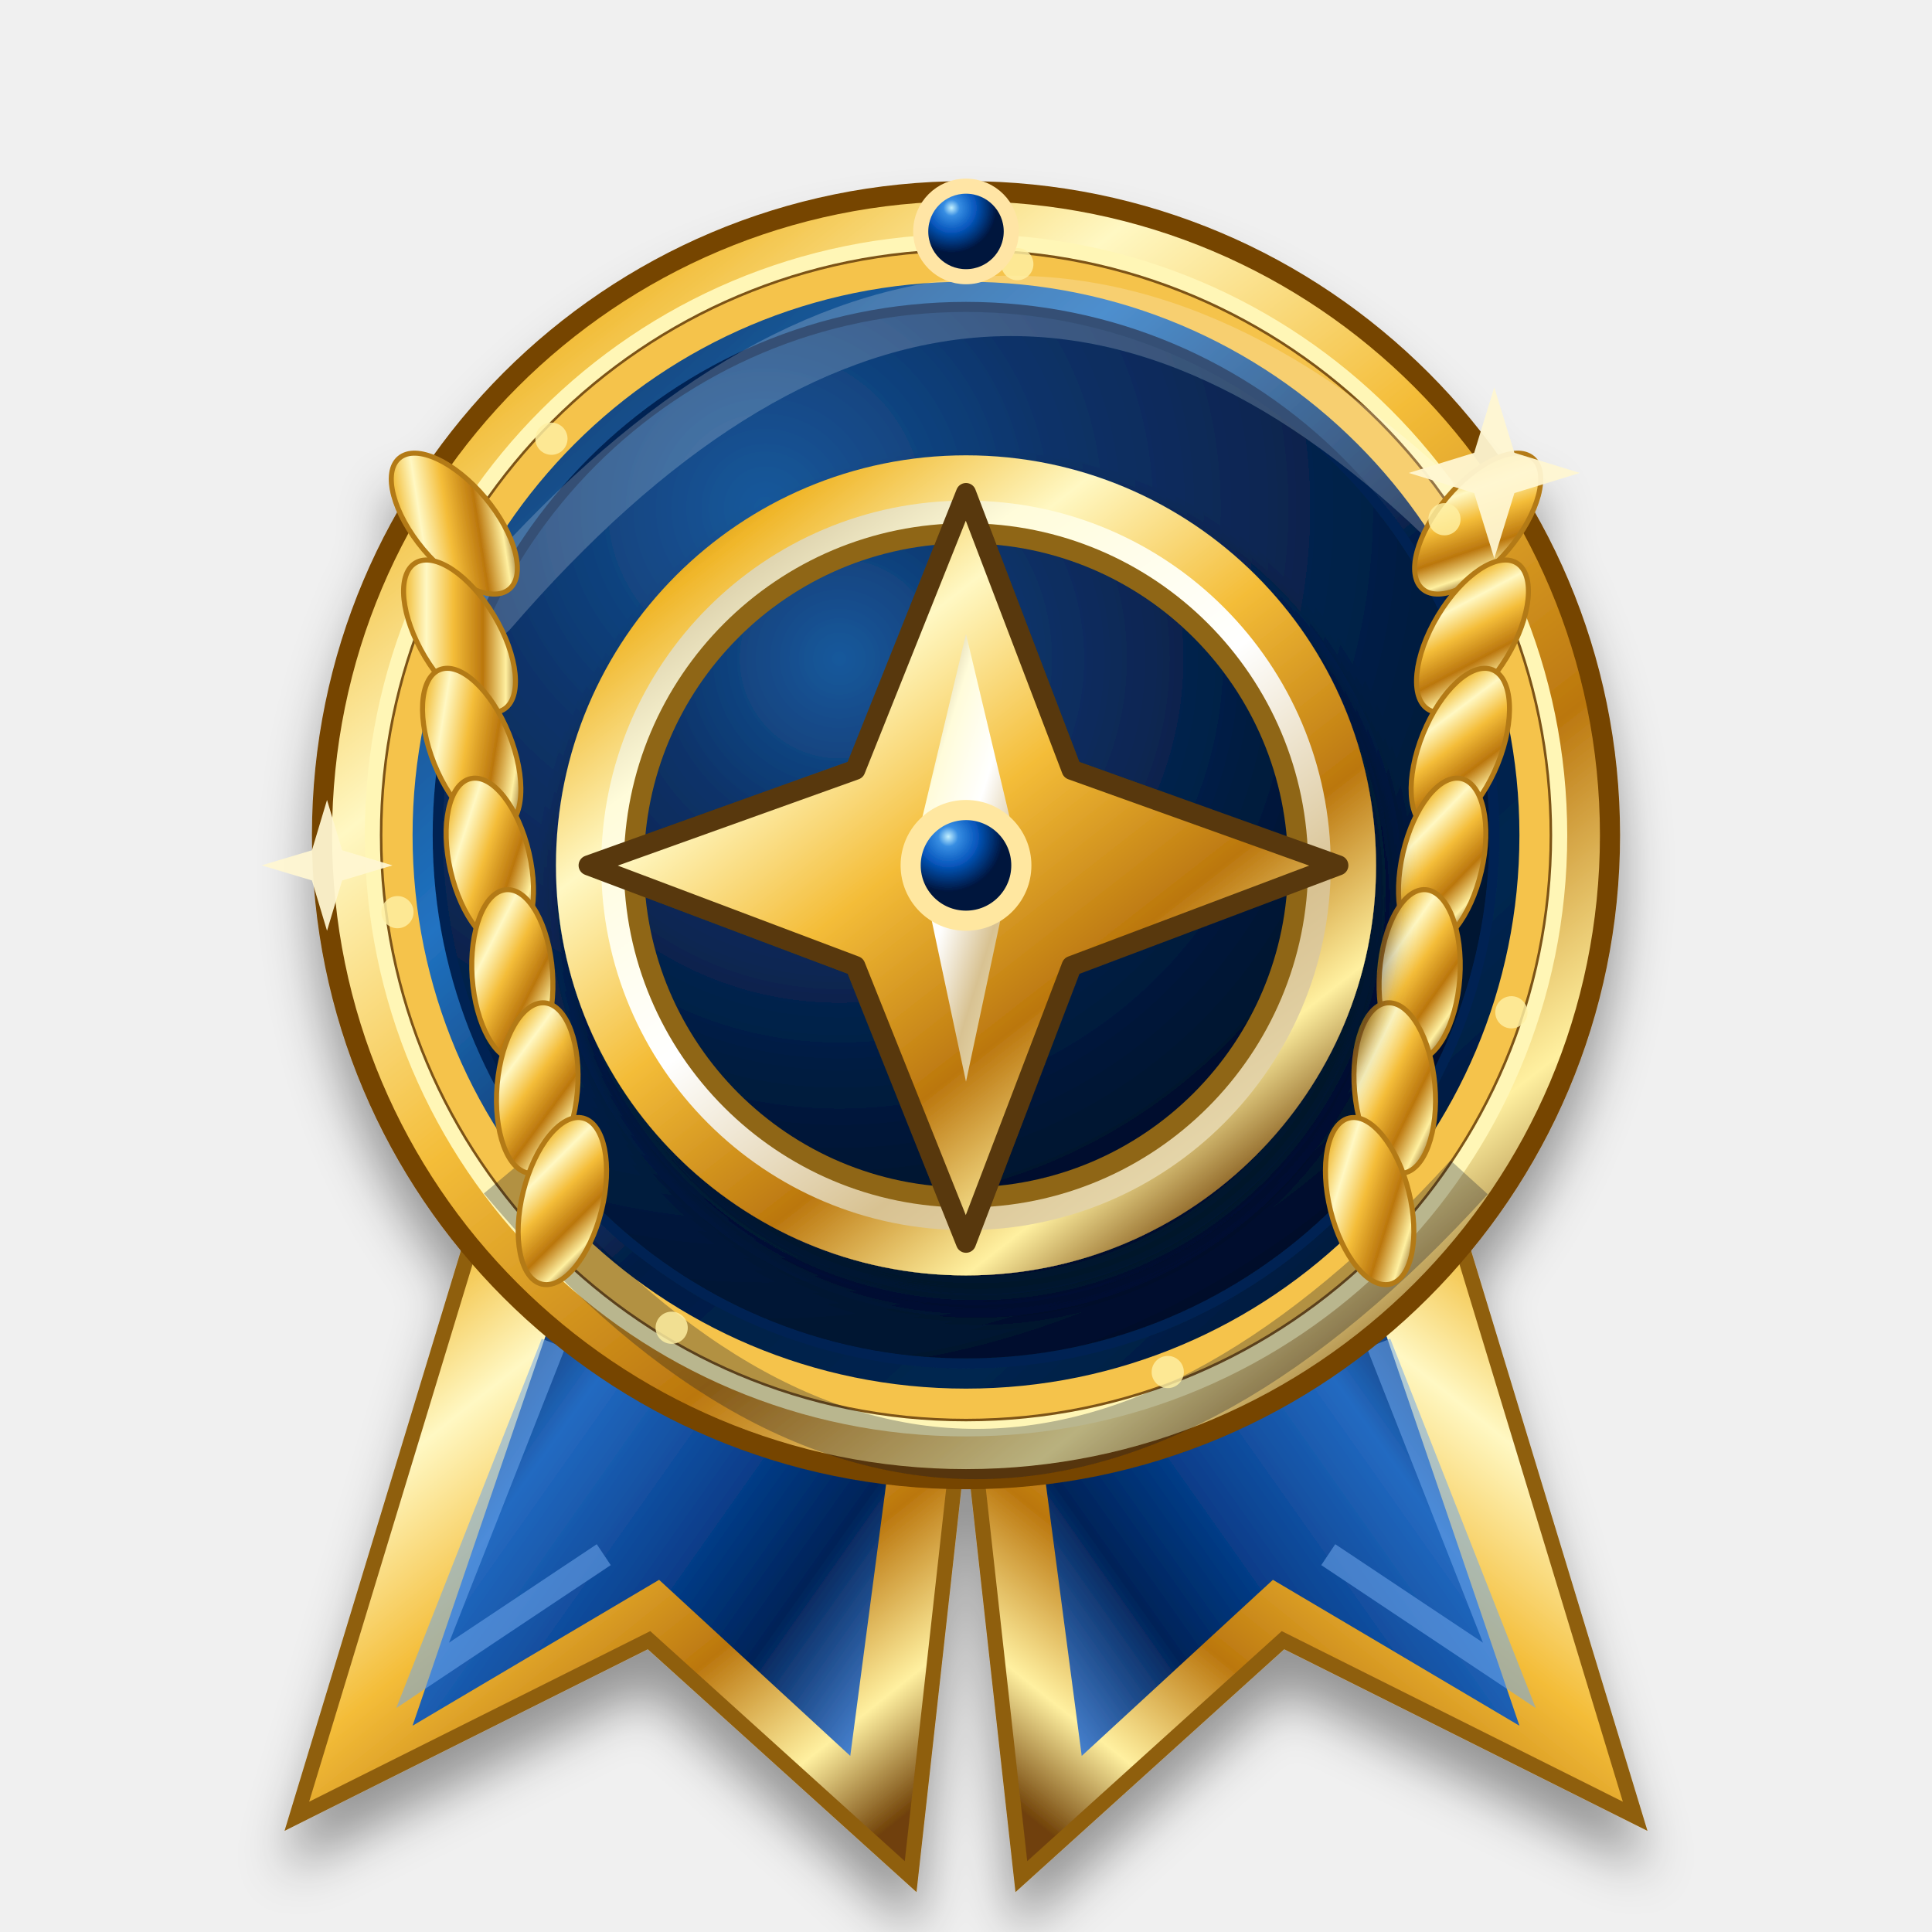
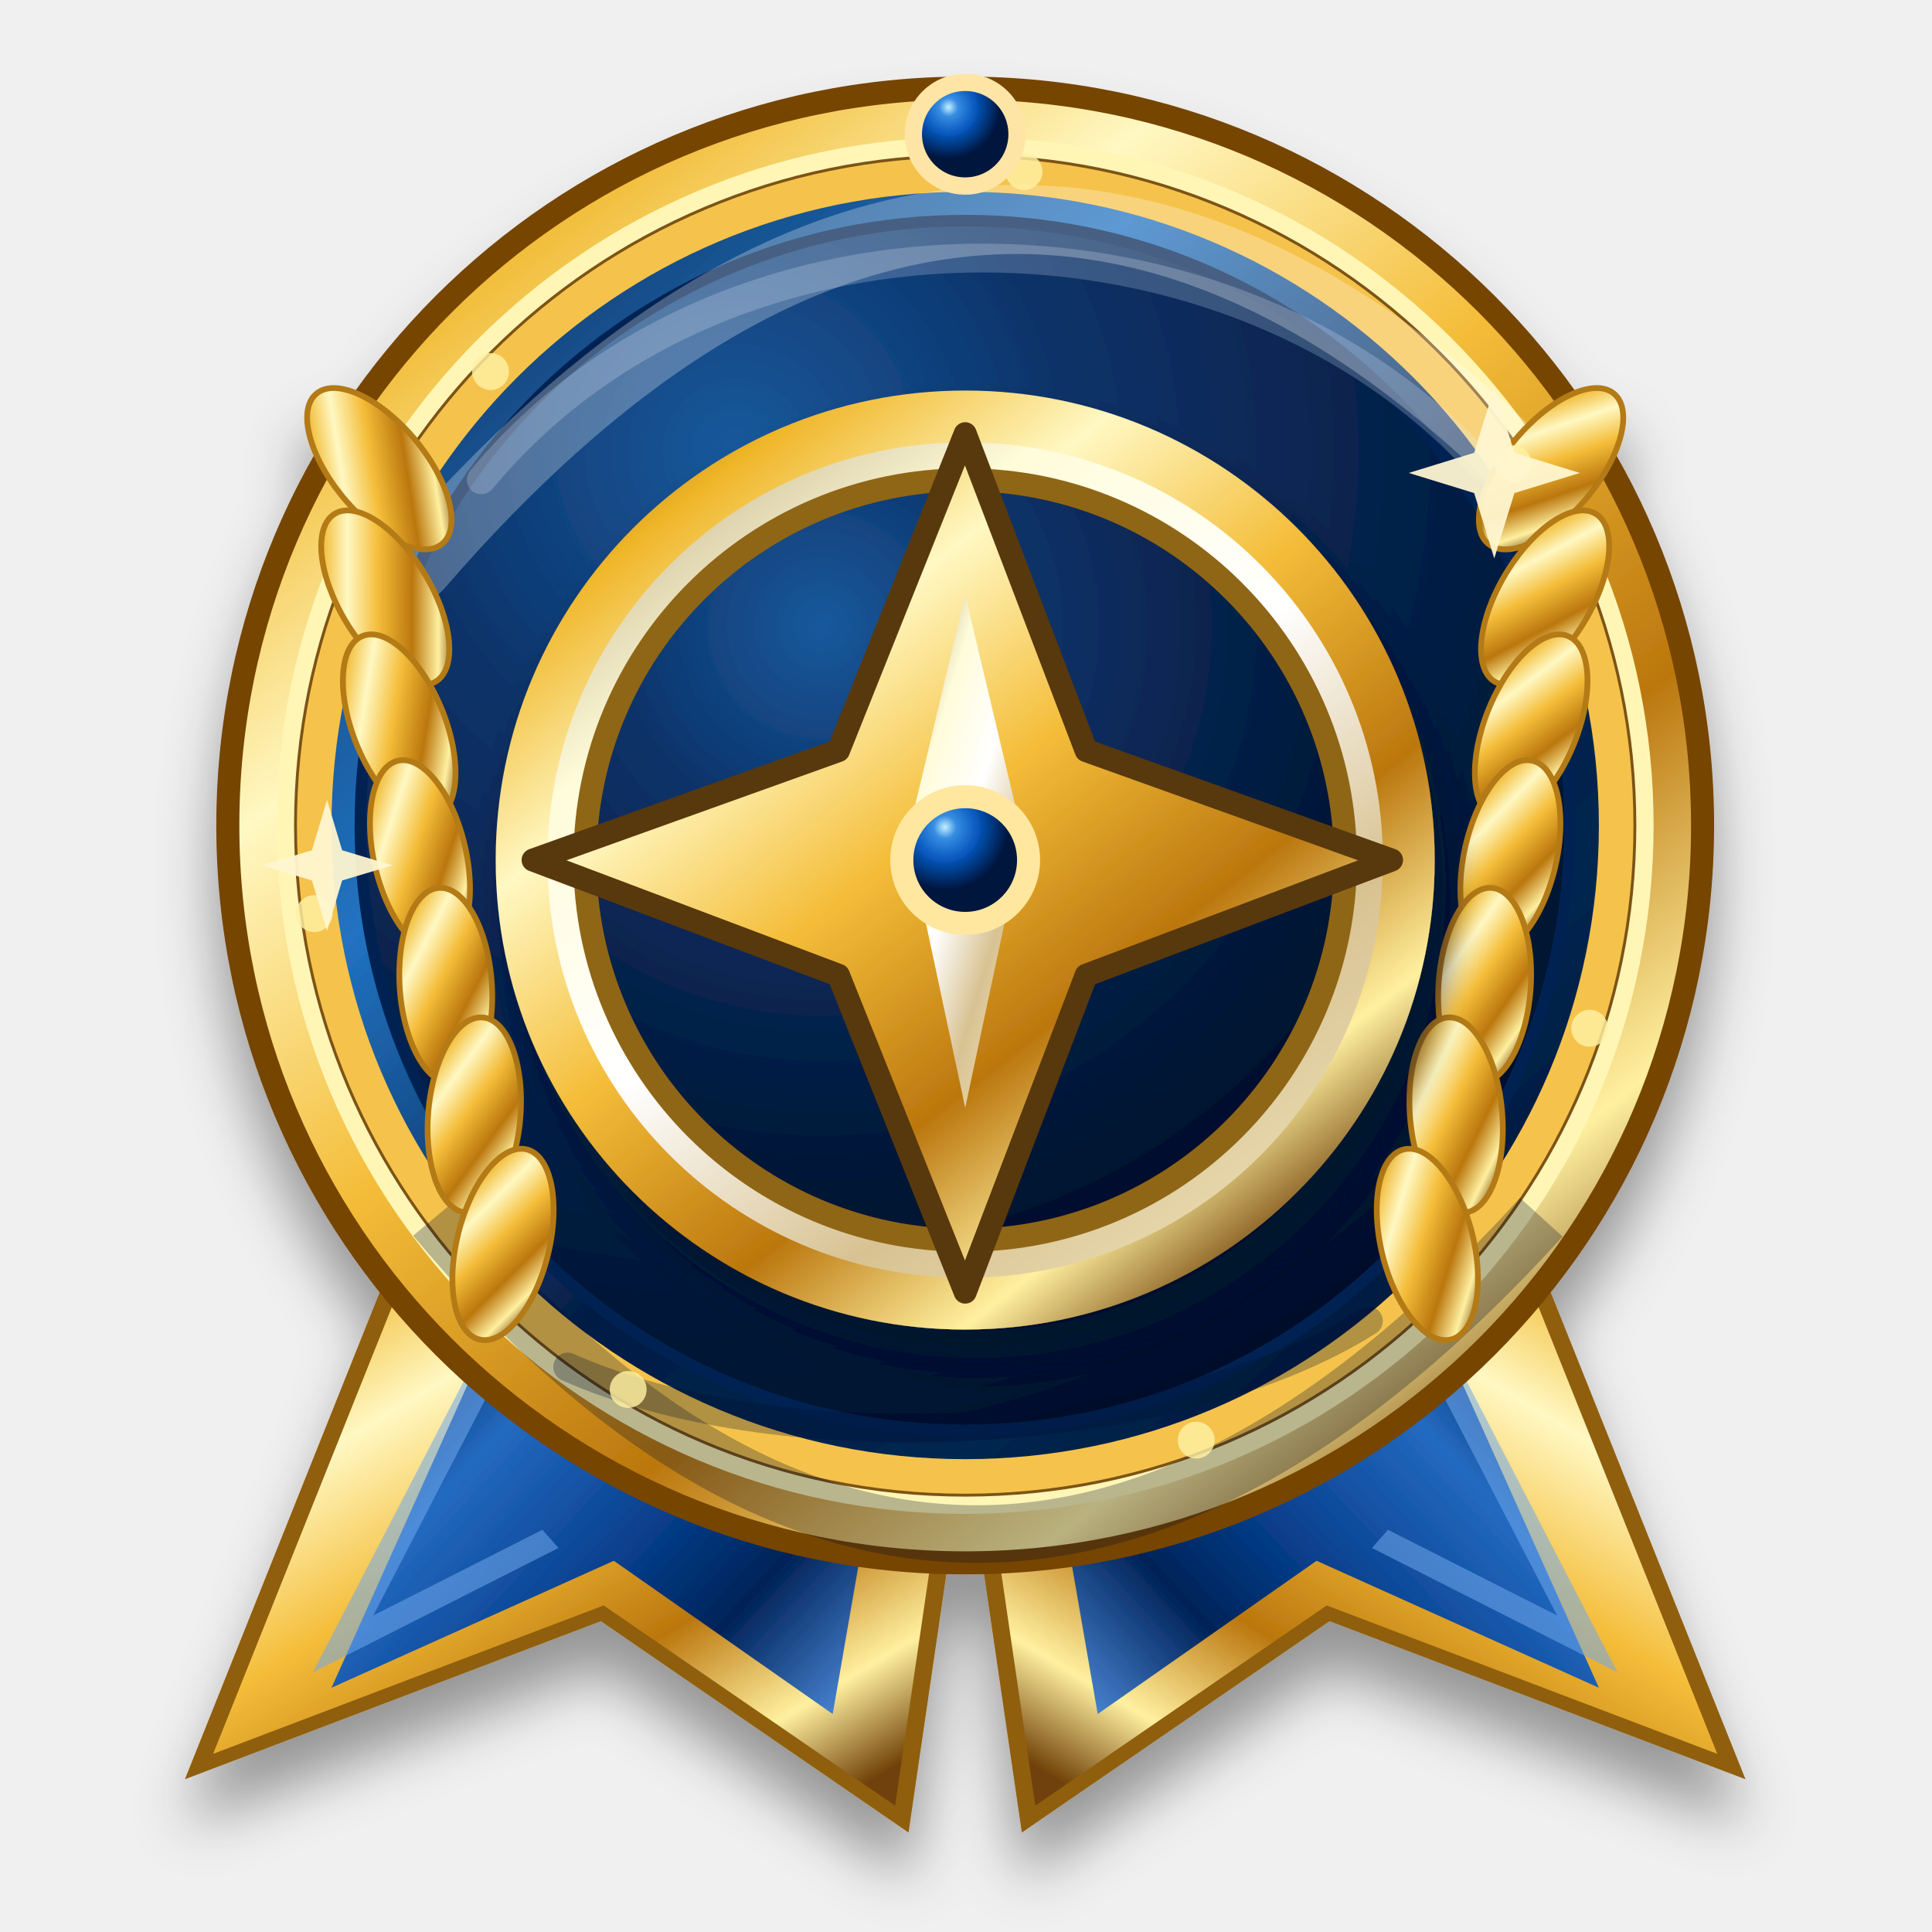
<svg xmlns="http://www.w3.org/2000/svg" width="384" height="384" viewBox="0 0 384 384" role="img" aria-label="Sky Captain collectible rank emblem">
  <defs>
    <linearGradient id="gGold" x1="0" y1="0" x2=".78" y2="1">
      <stop offset="0" stop-color="#86500a" />
      <stop offset=".15" stop-color="#f0b629" />
      <stop offset=".32" stop-color="#fff8c3" />
      <stop offset=".51" stop-color="#f4bd39" />
      <stop offset=".72" stop-color="#bb770e" />
      <stop offset=".88" stop-color="#fff0a0" />
      <stop offset="1" stop-color="#704107" />
    </linearGradient>
    <linearGradient id="gNavy" x1="0" y1="0" x2=".92" y2="1">
      <stop offset="0" stop-color="#0a274e" />
      <stop offset=".33" stop-color="#2173c2" />
      <stop offset=".58" stop-color="#051d45" />
      <stop offset=".78" stop-color="#062650" />
      <stop offset="1" stop-color="#020f2e" />
    </linearGradient>
    <radialGradient id="gNavy2" cx=".31" cy=".19" r=".9">
      <stop offset="0" stop-color="#19599c" />
      <stop offset=".31" stop-color="#0b3268" />
      <stop offset=".72" stop-color="#041b3e" />
      <stop offset="1" stop-color="#010d28" />
    </radialGradient>
    <linearGradient id="gIvory" x1=".1" y1="0" x2=".83" y2="1">
      <stop offset="0" stop-color="#b7a37a" />
      <stop offset=".25" stop-color="#fffcda" />
      <stop offset=".5" stop-color="#ffffff" />
      <stop offset=".75" stop-color="#d8c292" />
      <stop offset="1" stop-color="#eee3ba" />
    </linearGradient>
    <radialGradient id="gGem" cx=".34" cy=".24">
      <stop offset="0" stop-color="#c2f0ff" />
      <stop offset=".18" stop-color="#378de2" />
      <stop offset=".52" stop-color="#0757bd" />
      <stop offset="1" stop-color="#00153d" />
    </radialGradient>
    <linearGradient id="gRibbon" x1="0" y1=".2" x2="1" y2=".85">
      <stop offset="0" stop-color="#031a42" />
      <stop offset=".25" stop-color="#236ac1" />
      <stop offset=".55" stop-color="#073e8b" />
      <stop offset=".75" stop-color="#002358" />
      <stop offset="1" stop-color="#4b87d6" />
    </linearGradient>
    <filter id="gShade" x="-25%" y="-25%" width="160%" height="170%">
      <feGaussianBlur in="SourceAlpha" stdDeviation="5" />
      <feOffset dx="0" dy="8" />
      <feComponentTransfer>
        <feFuncA type="linear" slope=".38" />
      </feComponentTransfer>
      <feMerge>
        <feMergeNode />
        <feMergeNode in="SourceGraphic" />
      </feMerge>
    </filter>
    <filter id="gRelief" x="-20%" y="-20%" width="145%" height="150%">
      <feDropShadow dx="2" dy="5" stdDeviation="3" flood-color="#03112b" flood-opacity=".7" />
    </filter>
  </defs>
-   <g filter="url(#gShade)">
-     <g id="tail">
+   <g filter="url(#gShade)" transform="translate(-28 -26) scale(1.145)">
+     <g id="tail" transform="translate(0 55) scale(1 .76)">
      <path d="M97 236L59 361l70-35 52 47 13-117z" fill="url(#gGold)" stroke="#8f5e10" stroke-width="3" />
      <path d="M111 258L82 343l49-29 38 35 12-91z" fill="url(#gRibbon)" />
      <path d="M110 267L84 333l36-24" fill="none" stroke="#70a8ed" stroke-width="5" opacity=".55" />
    </g>
    <use href="#tail" transform="translate(384 0) scale(-1 1)" />
    <circle cx="192" cy="166" r="128" fill="url(#gGold)" stroke="#764400" stroke-width="4" />
    <circle cx="192" cy="166" r="118" fill="#7b5216" stroke="#fff6b6" stroke-width="3" />
    <circle cx="192" cy="166" r="113" fill="url(#gNavy)" stroke="#f5c34c" stroke-width="6" />
    <circle cx="192" cy="166" r="105" fill="url(#gNavy2)" stroke="#022453" stroke-width="2" />
-     <path d="M97 121q95-110 190-19" fill="none" stroke="#ffffff" opacity=".20" stroke-width="12" stroke-linecap="round" />
+     <path d="M108 106C151 54 239 56 282 104" fill="none" stroke="#deedff" stroke-width="5" opacity=".22" stroke-linecap="round" />
+     <path d="M123 260C161 277 229 273 262 252" fill="none" stroke="#010f2c" stroke-width="5" opacity=".28" stroke-linecap="round" />
+     <path d="M97 121q95-110 190-19" fill="none" stroke="#ffffff" opacity=".27" stroke-width="12" stroke-linecap="round" />
    <path d="M100 234q92 110 192 0" fill="none" stroke="#050e26" opacity=".28" stroke-width="10" />
    <ellipse cx="91" cy="106" rx="8" ry="17" transform="rotate(-40 88 106)" fill="url(#gGold)" stroke="#b37a16" stroke-width="1" />
    <ellipse cx="293" cy="106" rx="8" ry="17" transform="rotate(40 296 106)" fill="url(#gGold)" stroke="#b37a16" stroke-width="1" />
    <ellipse cx="91.759" cy="128" rx="8" ry="17" transform="rotate(-31 88.75928 128)" fill="url(#gGold)" stroke="#b37a16" stroke-width="1" />
    <ellipse cx="292.241" cy="128" rx="8" ry="17" transform="rotate(31 295.2407 128)" fill="url(#gGold)" stroke="#b37a16" stroke-width="1" />
    <ellipse cx="93.969" cy="150" rx="8" ry="17" transform="rotate(-22 90.96929 150)" fill="url(#gGold)" stroke="#b37a16" stroke-width="1" />
    <ellipse cx="290.031" cy="150" rx="8" ry="17" transform="rotate(22 293.0307 150)" fill="url(#gGold)" stroke="#b37a16" stroke-width="1" />
    <ellipse cx="97.433" cy="172" rx="8" ry="17" transform="rotate(-13 94.43263 172)" fill="url(#gGold)" stroke="#b37a16" stroke-width="1" />
    <ellipse cx="286.567" cy="172" rx="8" ry="17" transform="rotate(13 289.5674 172)" fill="url(#gGold)" stroke="#b37a16" stroke-width="1" />
    <ellipse cx="101.84" cy="194" rx="8" ry="17" transform="rotate(-4 98.83992 194)" fill="url(#gGold)" stroke="#b37a16" stroke-width="1" />
    <ellipse cx="282.16" cy="194" rx="8" ry="17" transform="rotate(4 285.1601 194)" fill="url(#gGold)" stroke="#b37a16" stroke-width="1" />
    <ellipse cx="106.797" cy="216" rx="8" ry="17" transform="rotate(5 103.7975 216)" fill="url(#gGold)" stroke="#b37a16" stroke-width="1" />
    <ellipse cx="277.203" cy="216" rx="8" ry="17" transform="rotate(-5 280.2025 216)" fill="url(#gGold)" stroke="#b37a16" stroke-width="1" />
    <ellipse cx="111.862" cy="238" rx="8" ry="17" transform="rotate(14 108.8624 238)" fill="url(#gGold)" stroke="#b37a16" stroke-width="1" />
    <ellipse cx="272.138" cy="238" rx="8" ry="17" transform="rotate(-14 275.1376 238)" fill="url(#gGold)" stroke="#b37a16" stroke-width="1" />
    <g filter="url(#gRelief)" stroke-linejoin="round" stroke-linecap="round">
      <circle cx="192" cy="172" r="77" fill="url(#gIvory)" stroke="url(#gGold)" stroke-width="9" />
      <circle cx="192" cy="172" r="66" fill="url(#gNavy2)" stroke="#8f6616" stroke-width="4" />
      <path d="M192 98l21 55 53 19-53 20-21 55-22-55-53-20 53-19z" fill="url(#gGold)" stroke="#58390d" stroke-width="4" />
      <path d="M192 126l10 42-10 47-10-47z" fill="url(#gIvory)" />
      <circle cx="192" cy="172" r="11" fill="url(#gGem)" stroke="#ffe7a0" stroke-width="4" />
    </g>
    <circle cx="300.4" cy="201.2" r="3.2" fill="#fff0a4" opacity=".82" />
    <circle cx="232.1" cy="272.7" r="3.2" fill="#fff0a4" opacity=".82" />
    <circle cx="133.5" cy="263.9" r="3.2" fill="#fff0a4" opacity=".82" />
    <circle cx="79.0" cy="181.3" r="3.2" fill="#fff0a4" opacity=".82" />
    <circle cx="109.6" cy="87.2" r="3.2" fill="#fff0a4" opacity=".82" />
    <circle cx="202.2" cy="52.5" r="3.2" fill="#fff0a4" opacity=".82" />
    <circle cx="287.1" cy="103.2" r="3.2" fill="#fff0a4" opacity=".82" />
    <circle cx="192" cy="46" r="9" fill="url(#gGem)" stroke="#ffe5a5" stroke-width="3" />
  </g>
  <g fill="#fff7d1" opacity=".94">
    <path d="M297 77l4 13 13 4-13 4-4 13-4-13-13-4 13-4z" />
    <path d="M65 159l3 10 10 3-10 3-3 10-3-10-10-3 10-3z" />
  </g>
</svg>
